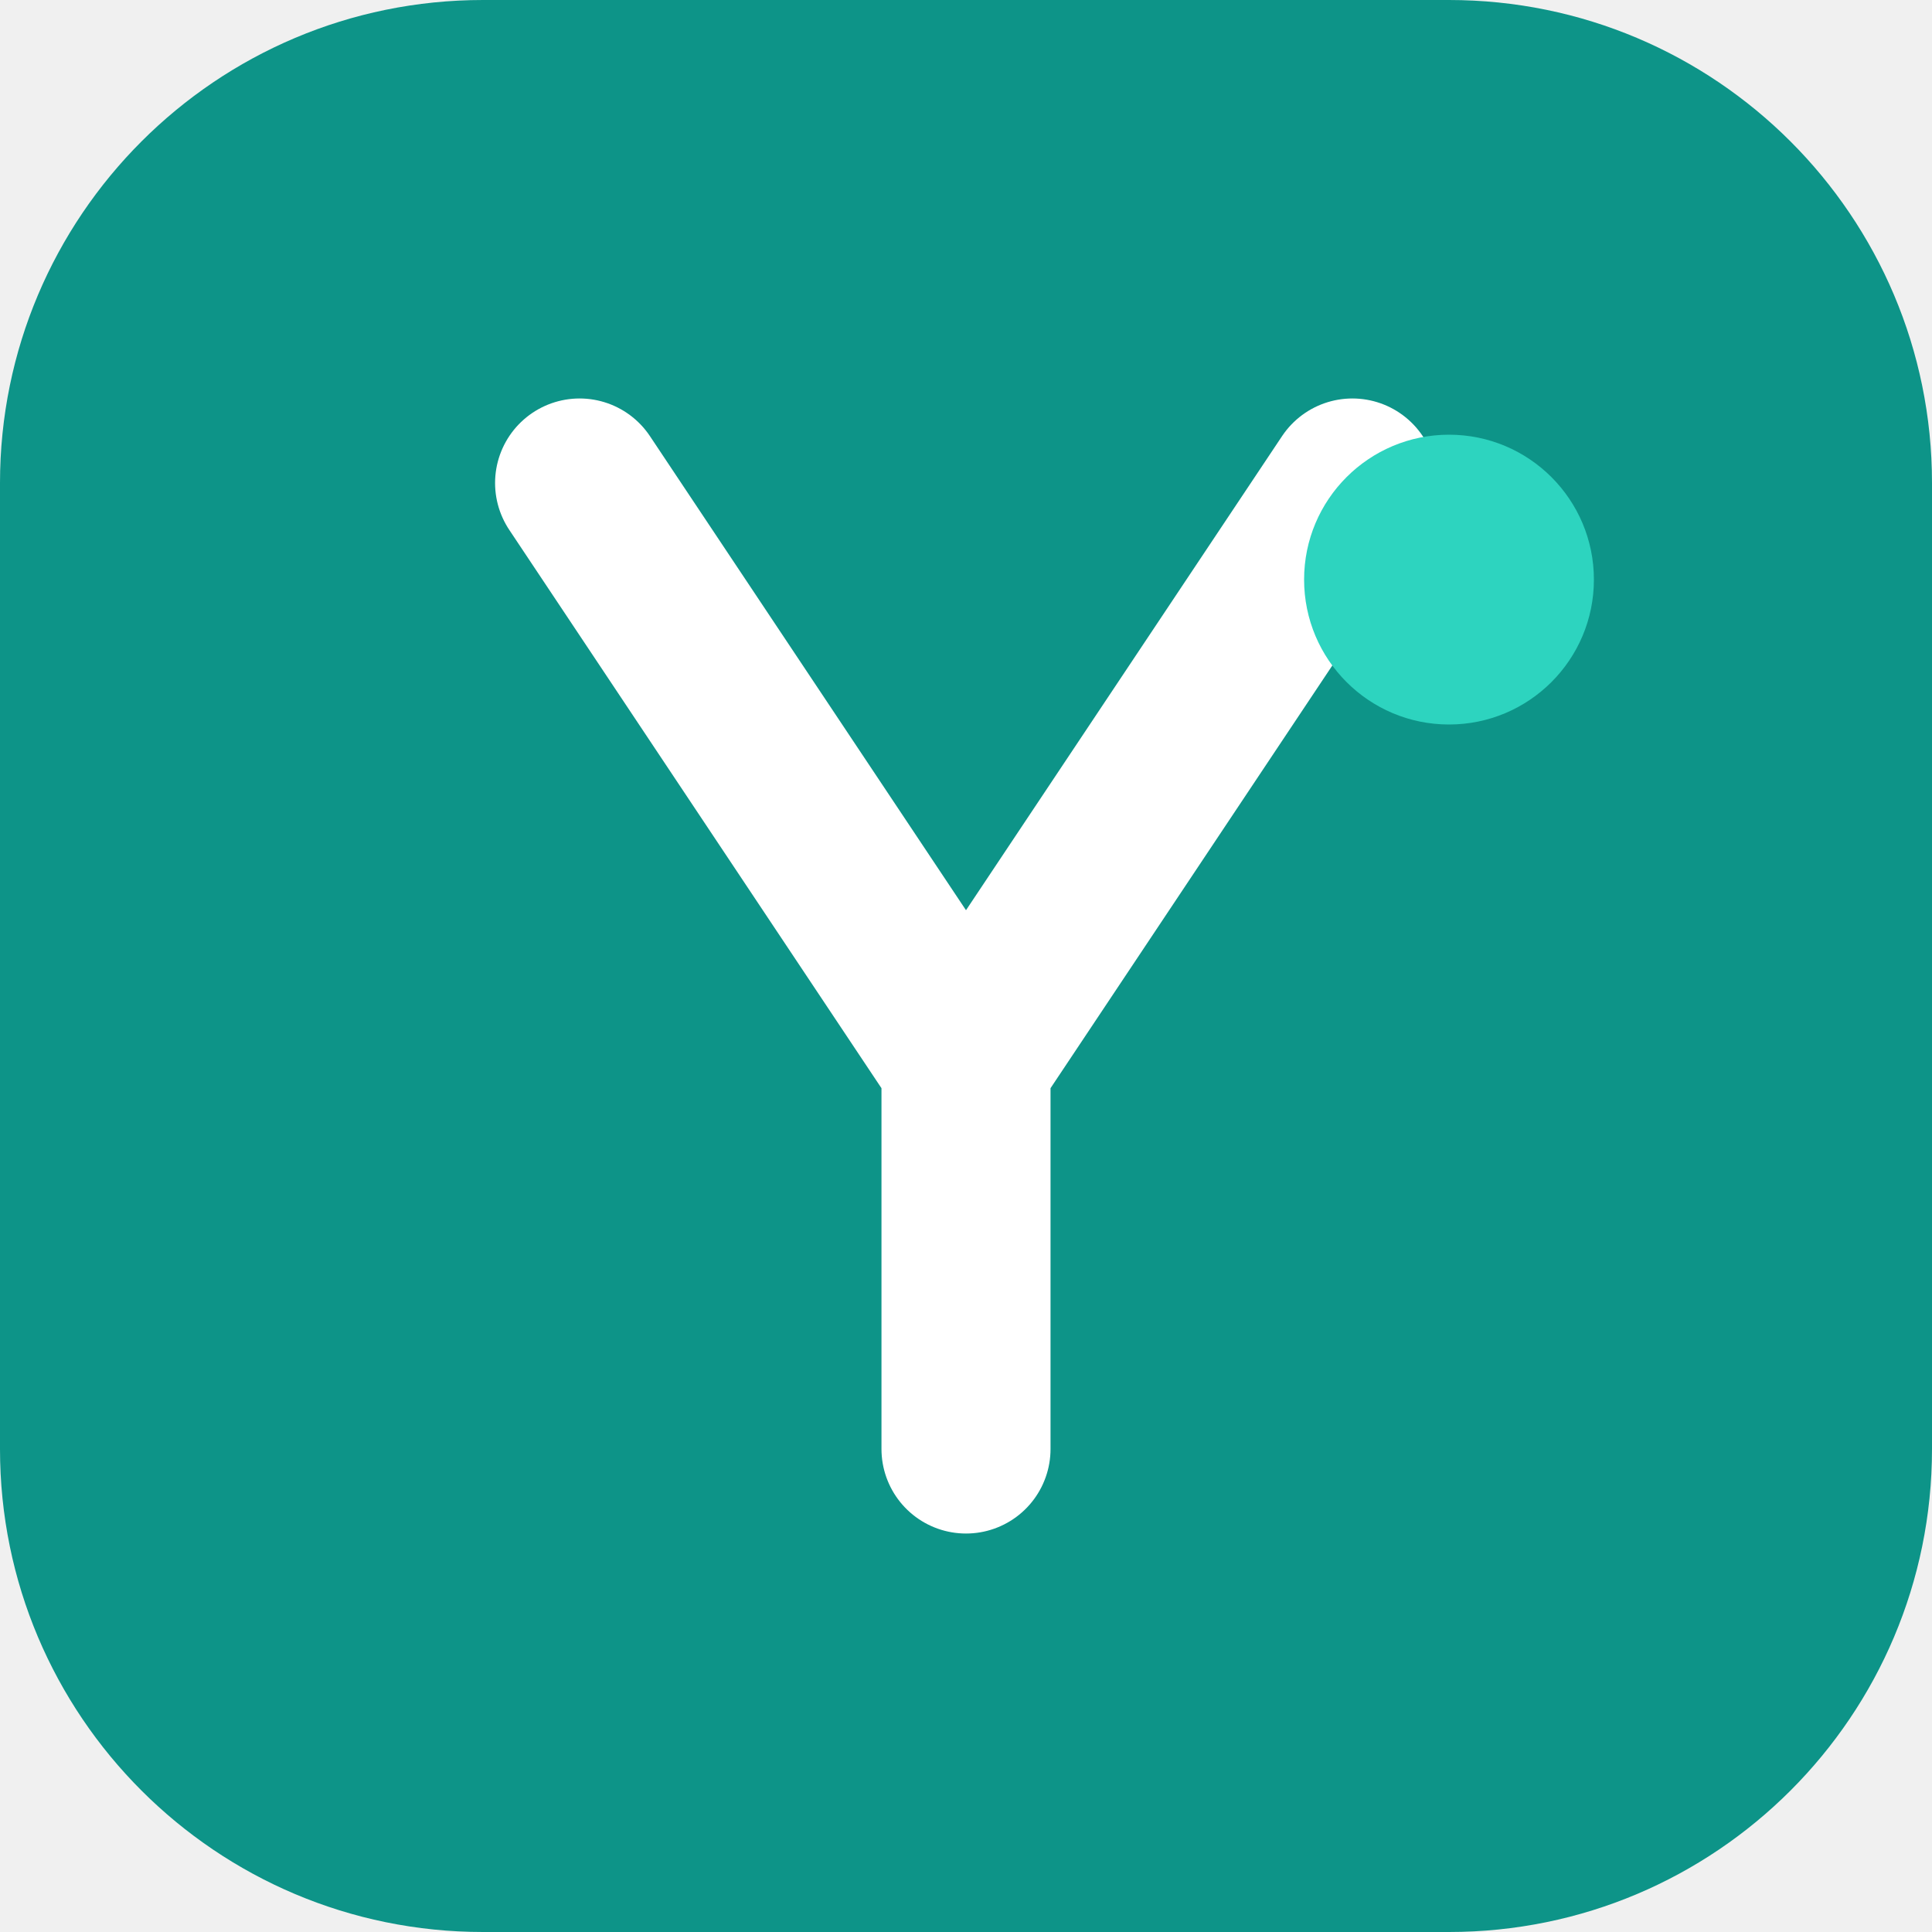
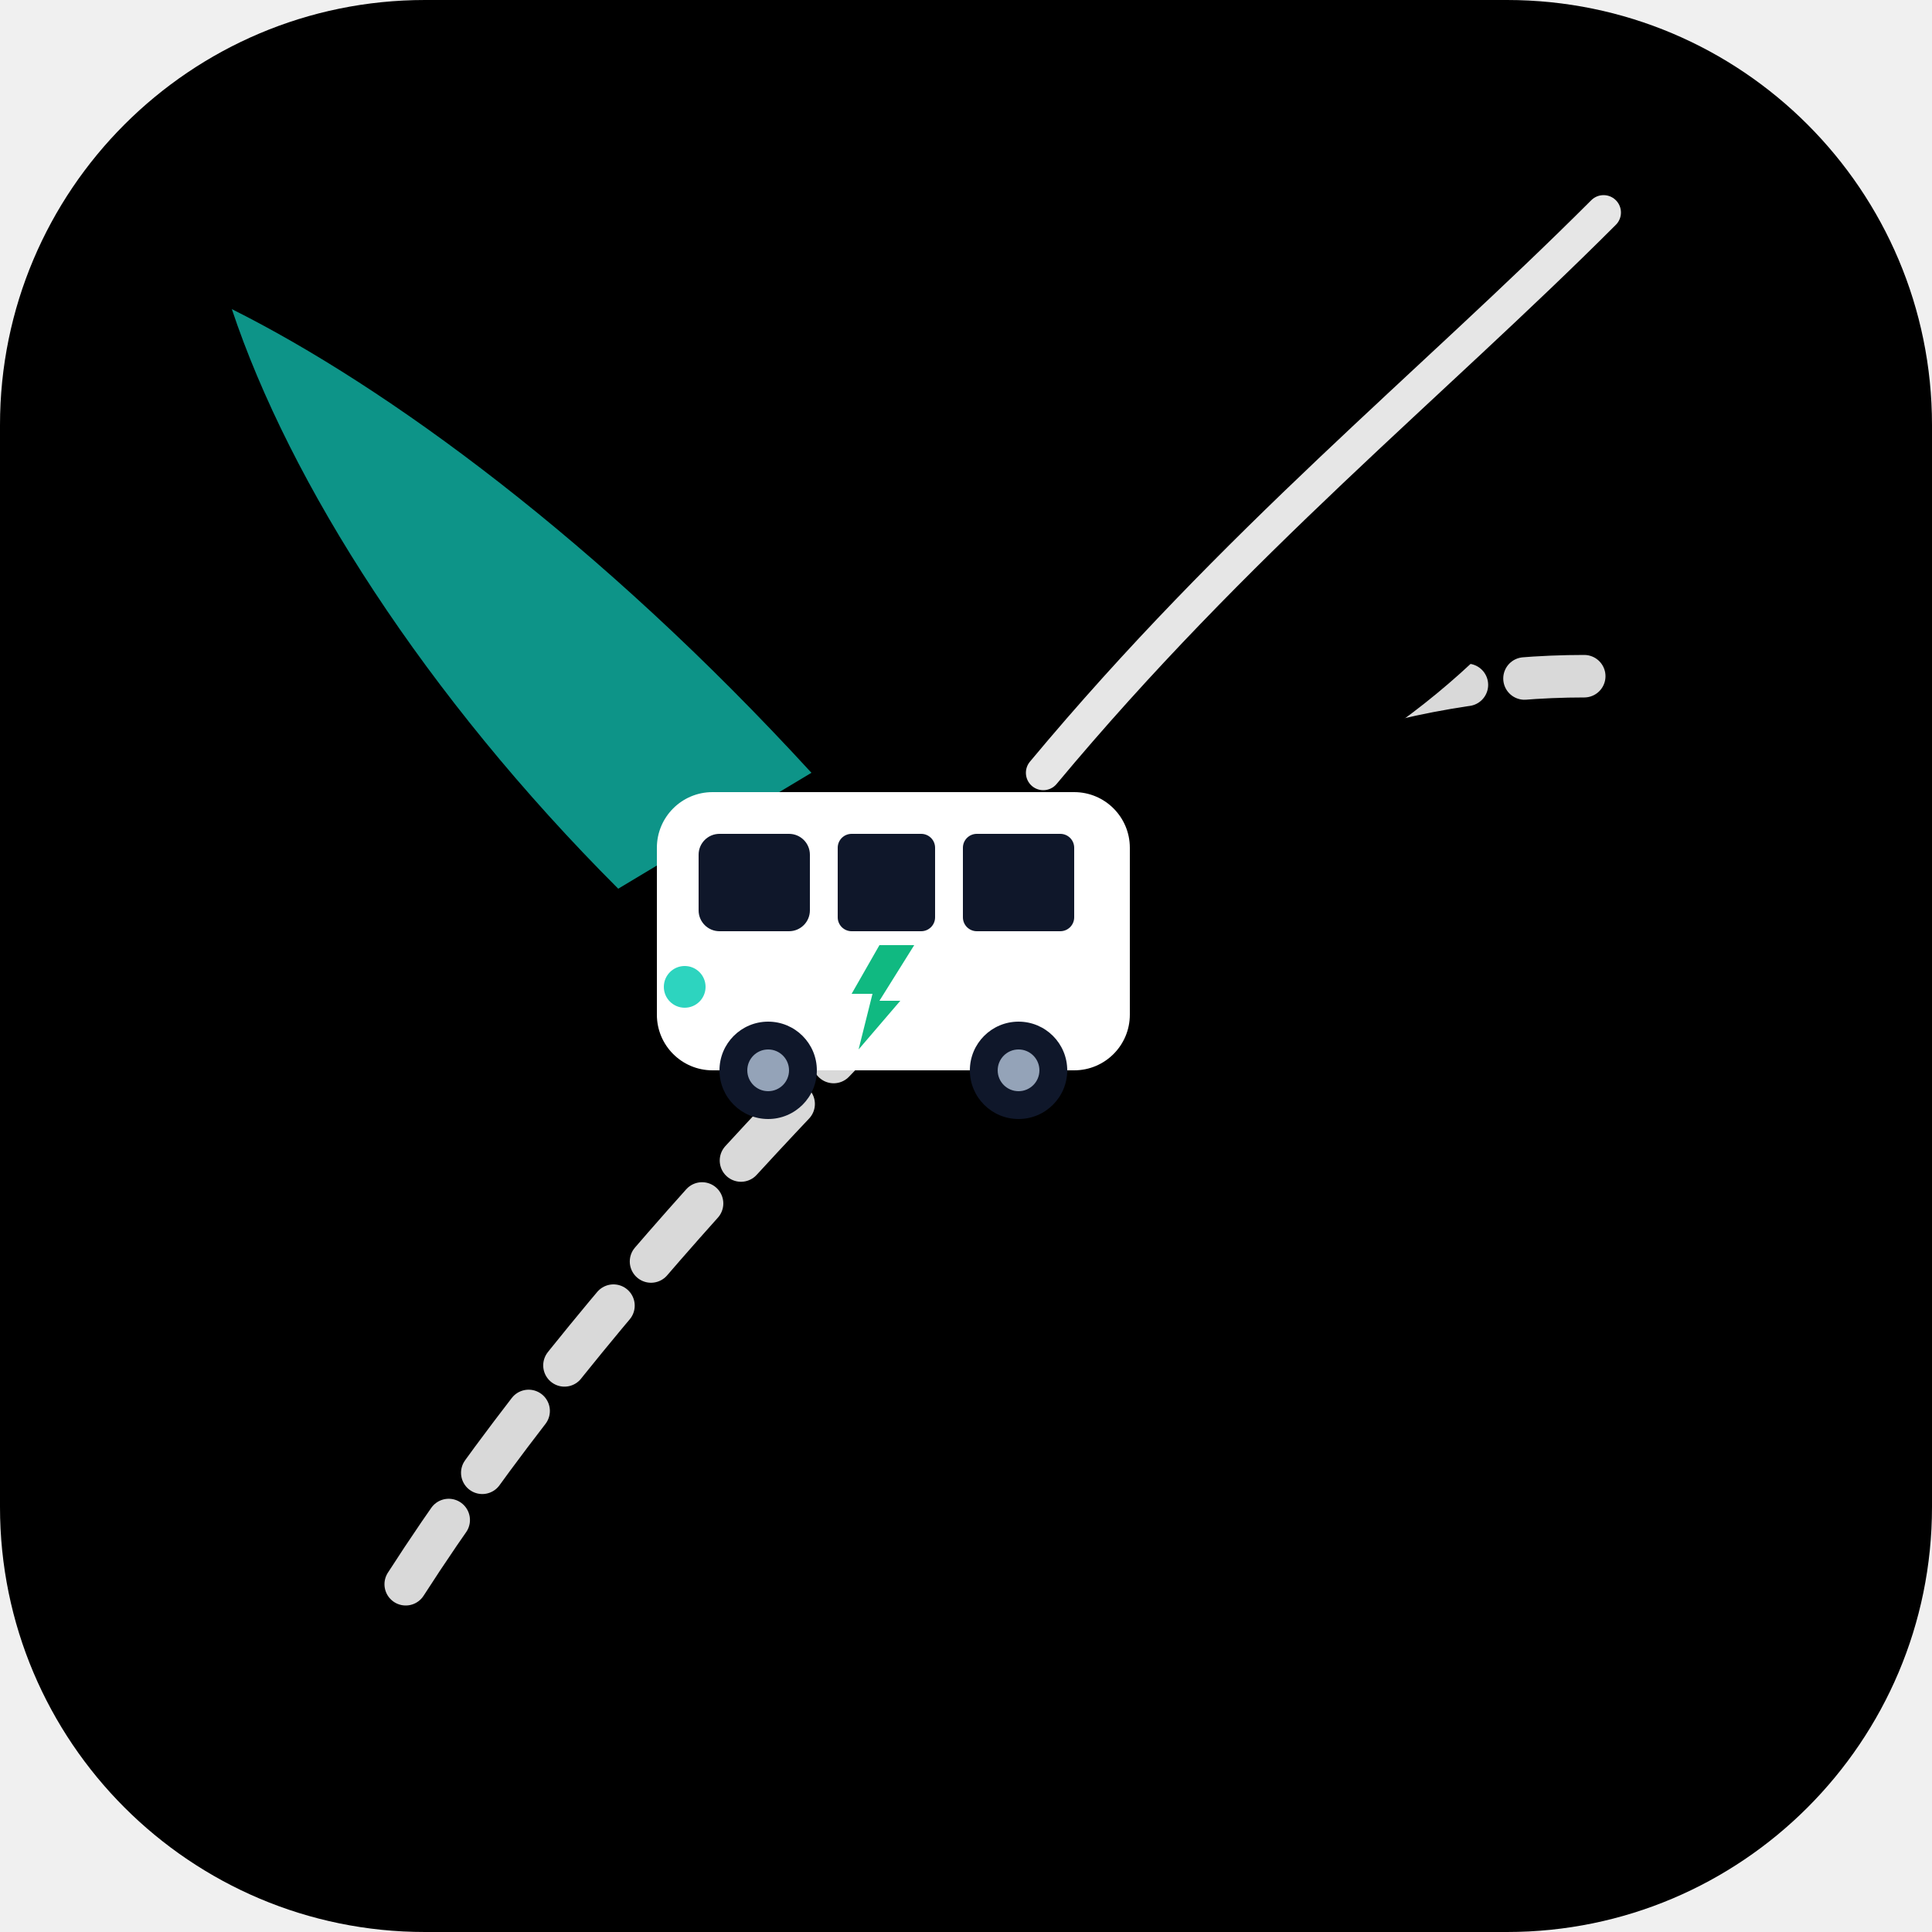
- <svg xmlns="http://www.w3.org/2000/svg" width="32" height="32" viewBox="0 0 40 40" fill="none">
-   <rect width="40" height="40" rx="10" fill="#0D9488" />
-   <path d="M12 10L20 22V30M28 10L20 22" stroke="white" stroke-width="3.5" stroke-linecap="round" stroke-linejoin="round" />
-   <circle cx="30" cy="12" r="3" fill="#2DD4BF" />
+ <svg xmlns="http://www.w3.org/2000/svg" width="32" height="32" viewBox="0 0 100 100" fill="none">
+   <defs>
+     <linearGradient id="yatra_bg_grad" x1="0" y1="0" x2="100" y2="100" gradientUnits="userSpaceOnUse">
+       <stop offset="0%" stopColor="#0f172a" />
+       <stop offset="100%" stopColor="#0f5132" />
+     </linearGradient>
+     <linearGradient id="yatra_road_grad" x1="10" y1="90" x2="85" y2="30" gradientUnits="userSpaceOnUse">
+       <stop offset="0%" stopColor="#0f5132" />
+       <stop offset="50%" stopColor="#0d9488" />
+       <stop offset="100%" stopColor="#10b981" />
+     </linearGradient>
+     <linearGradient id="yatra_leaf_grad" x1="50" y1="10" x2="90" y2="45" gradientUnits="userSpaceOnUse">
+       <stop offset="0%" stopColor="#34d399" />
+       <stop offset="100%" stopColor="#0d9488" />
+     </linearGradient>
+   </defs>
+   <rect width="100" height="100" rx="22" fill="url(#yatra_bg_grad)" />
+   <path d="M 16 86 C 22 66, 38 52, 48 44 C 62 33, 76 30, 88 33 C 78 46, 62 52, 48 60 C 38 67, 30 76, 26 86 Z" fill="url(#yatra_road_grad)" />
+   <path d="M 32 46 C 22 36, 15 25, 12 16 C 20 20, 31 28, 42 40 Z" fill="#0d9488" />
+   <path d="M 21 82 C 30 68, 43 55, 51 47 C 62 38, 73 35, 82 35" stroke="#ffffff" stroke-width="2.2" stroke-dasharray="4 3" stroke-linecap="round" opacity="0.85" />
+   <path d="M 50 42 C 54 24, 69 11, 86 9 C 88 26, 75 40, 56 45 Z" fill="url(#yatra_leaf_grad)" />
+   <path d="M 54 40 C 64 28, 74 20, 83 11" stroke="#ffffff" stroke-width="1.8" stroke-linecap="round" opacity="0.9" />
+   <g transform="translate(34, 41) scale(0.72)">
+     <rect x="0" y="0" width="34" height="20" rx="4" fill="#ffffff" />
+     <rect x="3" y="3" width="8" height="7" rx="1.5" fill="#0f172a" />
+     <rect x="13" y="3" width="7" height="7" rx="1" fill="#0f172a" />
+     <rect x="22" y="3" width="8" height="7" rx="1" fill="#0f172a" />
+     <circle cx="2" cy="14" r="1.5" fill="#2dd4bf" />
+     <circle cx="8" cy="20" r="3.5" fill="#0f172a" />
+     <circle cx="8" cy="20" r="1.5" fill="#94a3b8" />
+     <circle cx="26" cy="20" r="3.5" fill="#0f172a" />
+     <circle cx="26" cy="20" r="1.5" fill="#94a3b8" />
+     <path d="M 16 11 L 18.5 11 L 16 15 L 17.5 15 L 14.5 18.5 L 15.5 14.5 L 14 14.5 Z" fill="#10b981" />
+   </g>
</svg>
